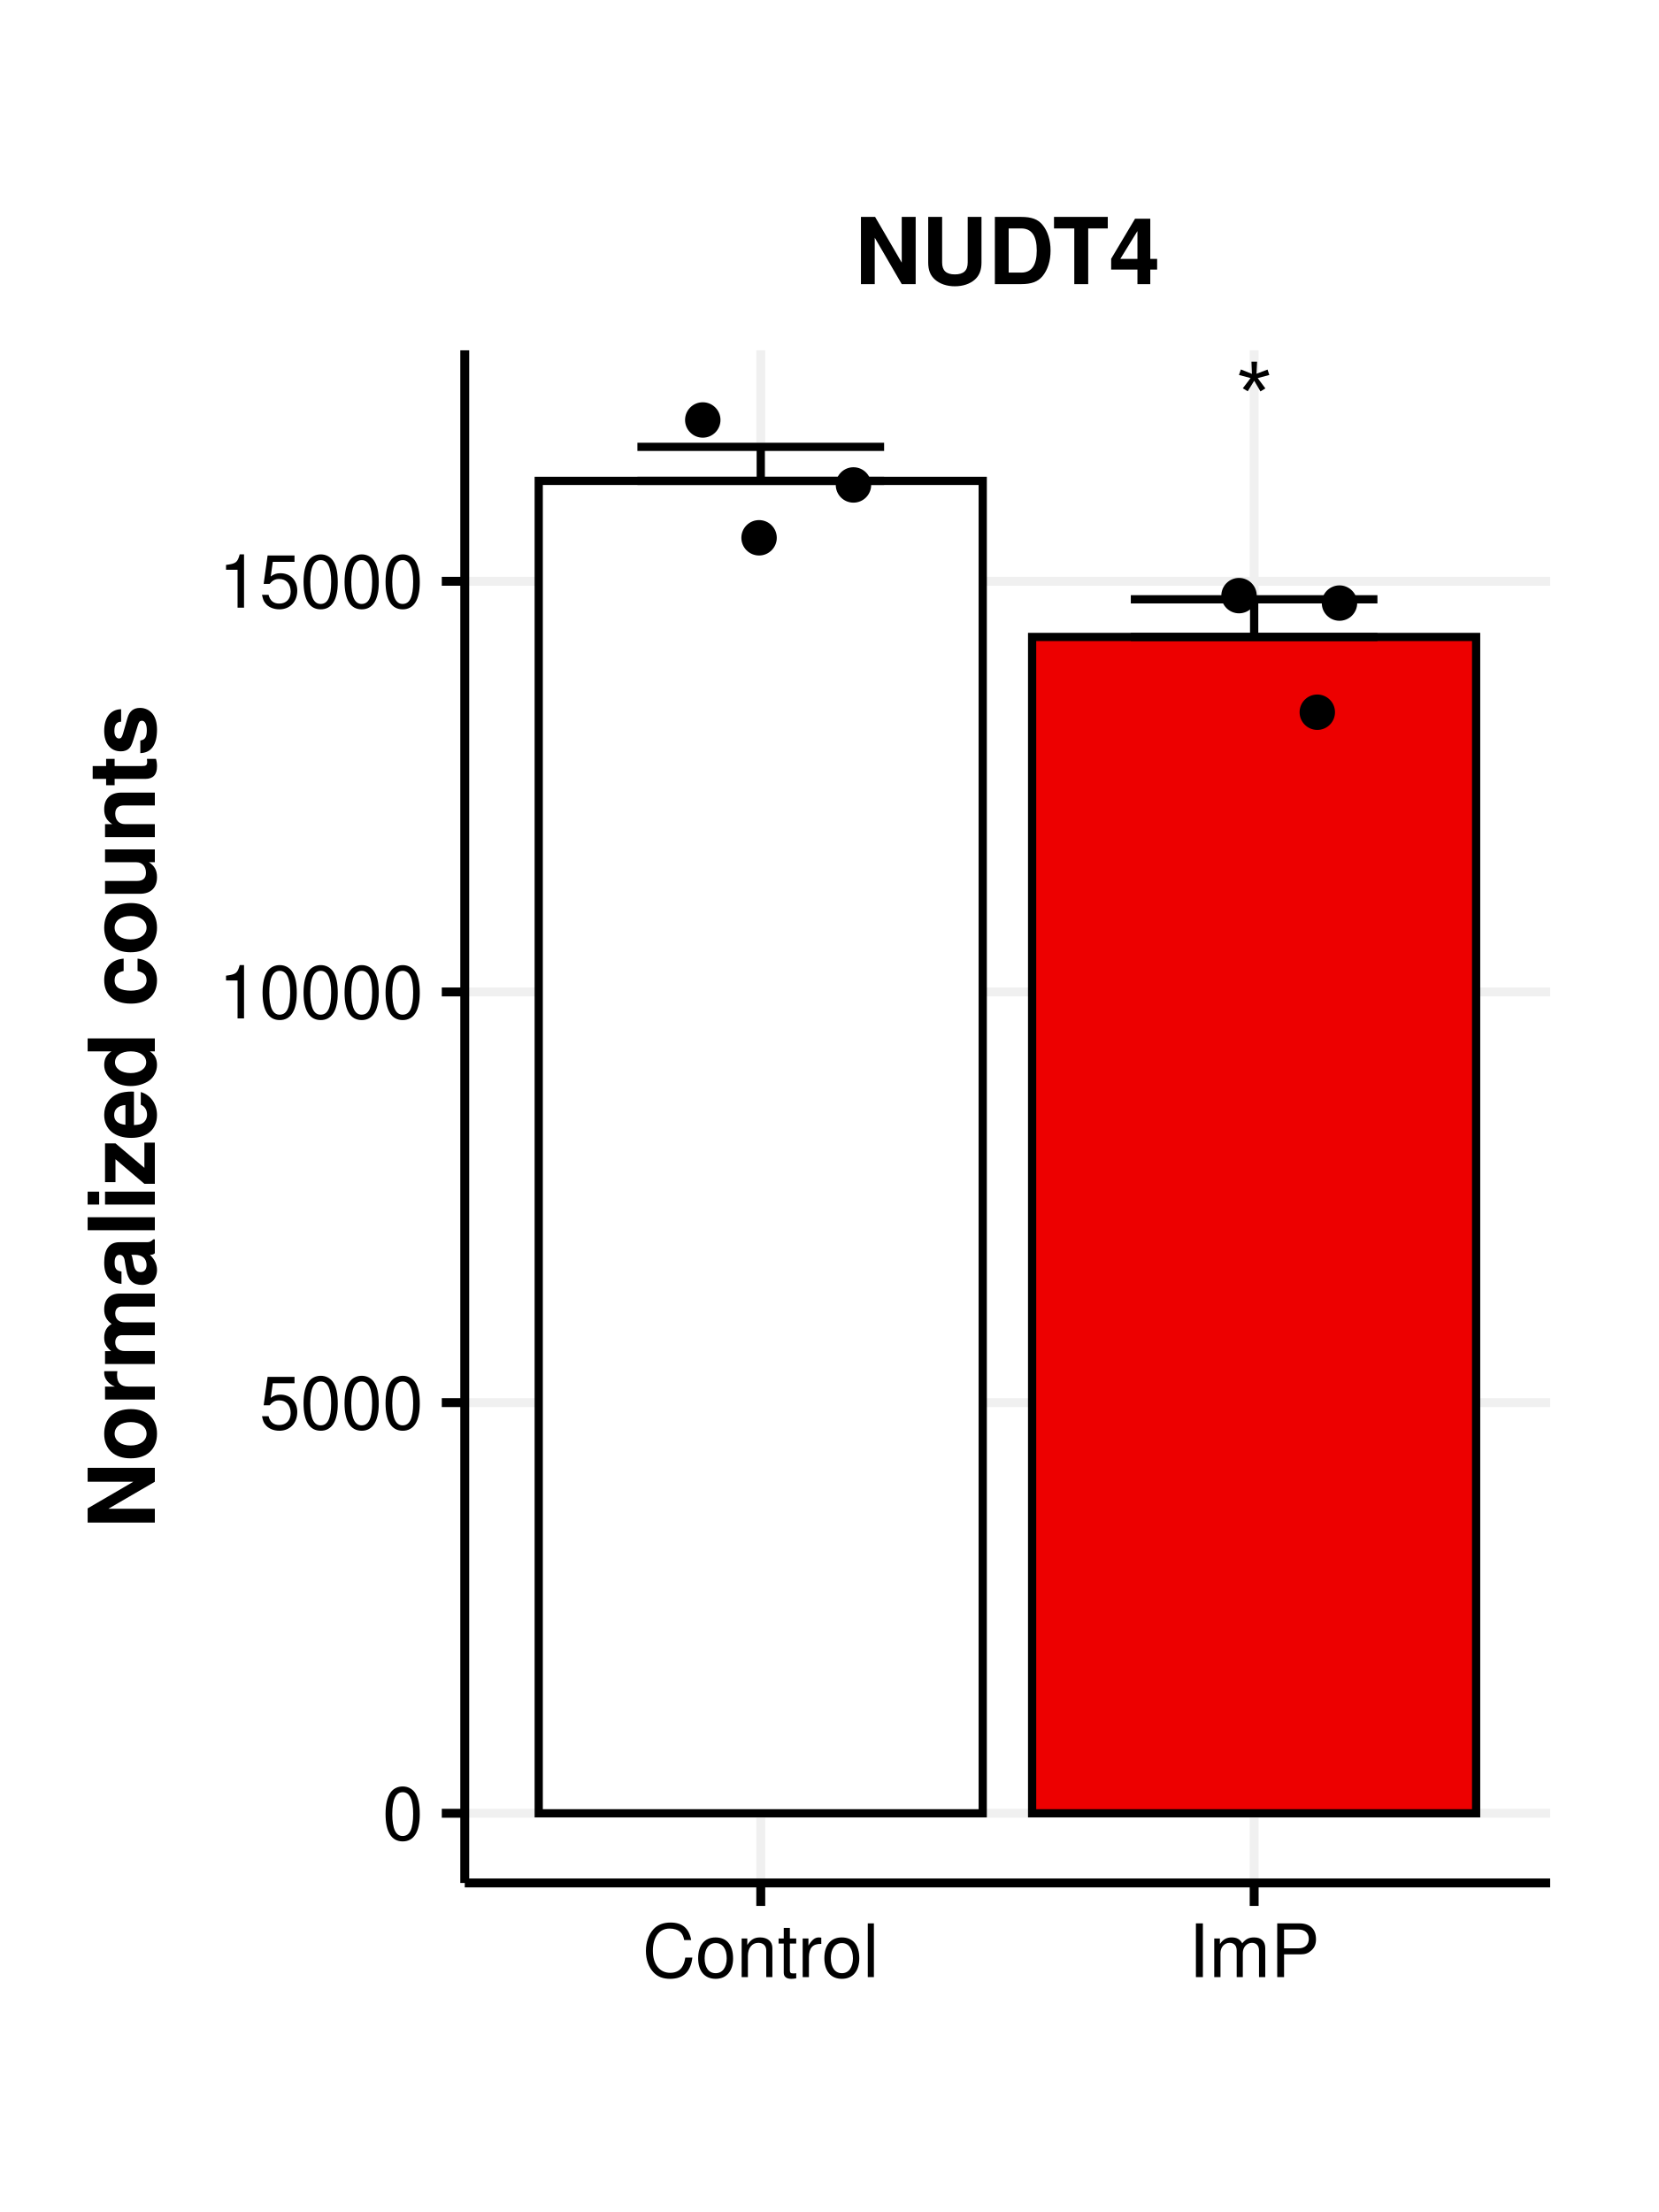
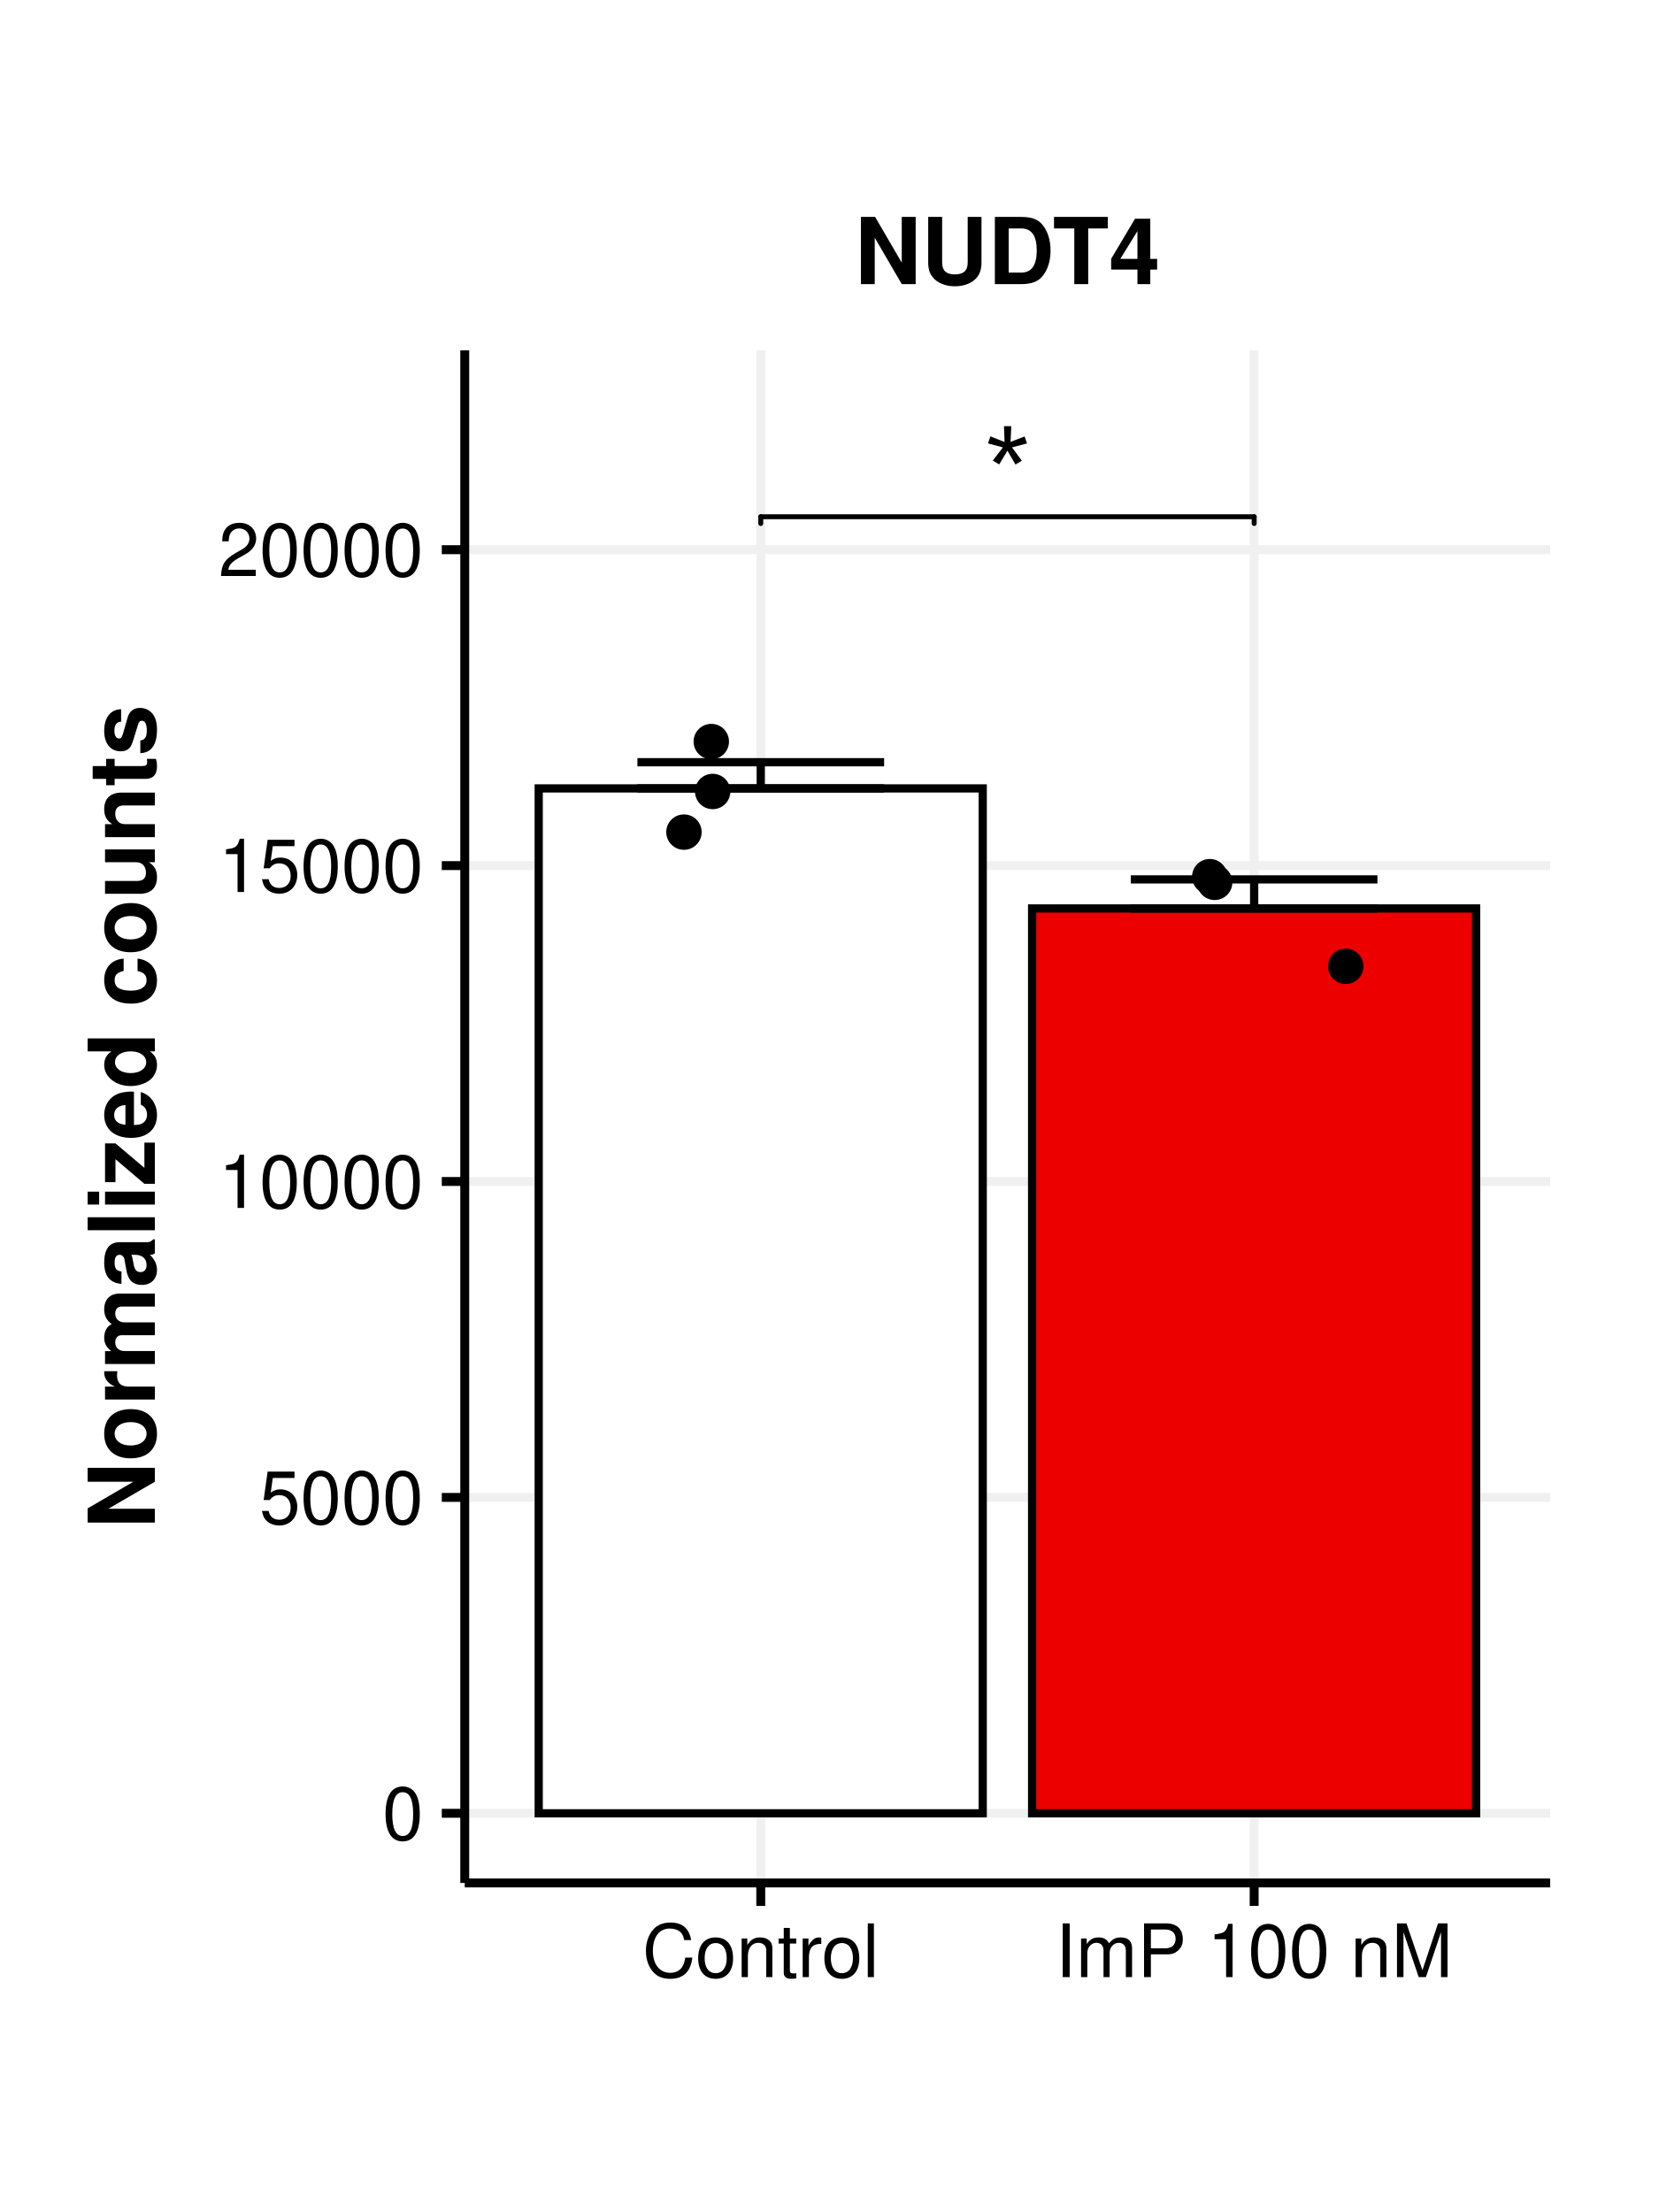
<svg xmlns="http://www.w3.org/2000/svg" class="svglite" width="216.00pt" height="288.00pt" viewBox="0 0 216.00 288.00">
  <defs>
    <style type="text/css">
    .svglite line, .svglite polyline, .svglite polygon, .svglite path, .svglite rect, .svglite circle {
      fill: none;
      stroke: #000000;
      stroke-linecap: round;
      stroke-linejoin: round;
      stroke-miterlimit: 10.00;
    }
    .svglite text {
      white-space: pre;
    }
  </style>
  </defs>
  <rect width="100%" height="100%" style="stroke: none; fill: #FFFFFF;" />
  <defs>
    <clipPath id="cpMC4wMHwyMTYuMDB8MC4wMHwyODguMDA=">
      <rect x="0.00" y="0.00" width="216.00" height="288.00" />
    </clipPath>
  </defs>
  <g clip-path="url(#cpMC4wMHwyMTYuMDB8MC4wMHwyODguMDA=)">
    <rect x="0" y="0.00" width="216.00" height="288.00" style="stroke-width: 1.16; stroke: none; fill: #FFFFFF;" />
  </g>
  <defs>
    <clipPath id="cpNjAuNTF8MjAxLjgzfDQ1LjYxfDI0NS4xNg==">
      <rect x="60.51" y="45.61" width="141.32" height="199.55" />
    </clipPath>
  </defs>
  <g clip-path="url(#cpNjAuNTF8MjAxLjgzfDQ1LjYxfDI0NS4xNg==)">
    <rect x="60.51" y="45.61" width="141.32" height="199.55" style="stroke-width: 1.16; stroke: none; fill: #FFFFFF;" />
    <polyline points="60.51,236.09 201.83,236.09 " style="stroke-width: 1.16; stroke: #F0F0F0; stroke-linecap: butt;" />
-     <polyline points="60.51,182.62 201.83,182.62 " style="stroke-width: 1.16; stroke: #F0F0F0; stroke-linecap: butt;" />
-     <polyline points="60.51,129.15 201.83,129.15 " style="stroke-width: 1.16; stroke: #F0F0F0; stroke-linecap: butt;" />
-     <polyline points="60.51,75.68 201.83,75.68 " style="stroke-width: 1.16; stroke: #F0F0F0; stroke-linecap: butt;" />
+     <polyline points="60.51,194.96 201.83,194.96 " style="stroke-width: 1.16; stroke: #F0F0F0; stroke-linecap: butt;" />
+     <polyline points="60.51,153.83 201.83,153.83 " style="stroke-width: 1.16; stroke: #F0F0F0; stroke-linecap: butt;" />
+     <polyline points="60.51,112.70 201.83,112.70 " style="stroke-width: 1.16; stroke: #F0F0F0; stroke-linecap: butt;" />
+     <polyline points="60.51,71.57 201.83,71.57 " style="stroke-width: 1.16; stroke: #F0F0F0; stroke-linecap: butt;" />
    <polyline points="99.05,245.16 99.05,45.61 " style="stroke-width: 1.16; stroke: #F0F0F0; stroke-linecap: butt;" />
    <polyline points="163.29,245.16 163.29,45.61 " style="stroke-width: 1.16; stroke: #F0F0F0; stroke-linecap: butt;" />
-     <text x="163.29" y="54.68" text-anchor="middle" style="font-size: 11.04px; font-family: &quot;Arial&quot;;" textLength="4.29px" lengthAdjust="spacingAndGlyphs">*</text>
-     <rect x="70.14" y="62.61" width="57.81" height="173.48" style="stroke-width: 1.07; stroke-linecap: butt; stroke-linejoin: miter; fill: #FFFFFF;" />
-     <rect x="134.38" y="82.93" width="57.81" height="153.16" style="stroke-width: 1.07; stroke-linecap: butt; stroke-linejoin: miter; fill: #ED0000;" />
-     <polyline points="82.99,58.18 115.11,58.18 " style="stroke-width: 1.07; stroke-linecap: butt;" />
-     <polyline points="99.05,58.18 99.05,62.61 " style="stroke-width: 1.07; stroke-linecap: butt;" />
-     <polyline points="82.99,62.61 115.11,62.61 " style="stroke-width: 1.07; stroke-linecap: butt;" />
-     <polyline points="147.23,78.03 179.34,78.03 " style="stroke-width: 1.07; stroke-linecap: butt;" />
-     <polyline points="163.29,78.03 163.29,82.93 " style="stroke-width: 1.07; stroke-linecap: butt;" />
-     <polyline points="147.23,82.93 179.34,82.93 " style="stroke-width: 1.07; stroke-linecap: butt;" />
-     <circle cx="98.83" cy="70.02" r="1.95" style="stroke-width: 0.71; fill: #000000;" />
-     <circle cx="91.50" cy="54.68" r="1.95" style="stroke-width: 0.71; fill: #000000;" />
-     <circle cx="111.12" cy="63.14" r="1.95" style="stroke-width: 0.71; fill: #000000;" />
-     <circle cx="174.40" cy="78.52" r="1.95" style="stroke-width: 0.71; fill: #000000;" />
-     <circle cx="161.32" cy="77.55" r="1.95" style="stroke-width: 0.71; fill: #000000;" />
-     <circle cx="171.51" cy="92.73" r="1.95" style="stroke-width: 0.71; fill: #000000;" />
+     <rect x="70.14" y="102.65" width="57.81" height="133.44" style="stroke-width: 1.07; stroke-linecap: butt; stroke-linejoin: miter; fill: #FFFFFF;" />
+     <rect x="134.38" y="118.28" width="57.81" height="117.81" style="stroke-width: 1.07; stroke-linecap: butt; stroke-linejoin: miter; fill: #ED0000;" />
+     <polyline points="82.99,99.24 115.11,99.24 " style="stroke-width: 1.07; stroke-linecap: butt;" />
+     <polyline points="99.05,99.24 99.05,102.65 " style="stroke-width: 1.07; stroke-linecap: butt;" />
+     <polyline points="82.99,102.65 115.11,102.65 " style="stroke-width: 1.07; stroke-linecap: butt;" />
+     <polyline points="147.23,114.50 179.34,114.50 " style="stroke-width: 1.07; stroke-linecap: butt;" />
+     <polyline points="163.29,114.50 163.29,118.28 " style="stroke-width: 1.07; stroke-linecap: butt;" />
+     <polyline points="147.23,118.28 179.34,118.28 " style="stroke-width: 1.07; stroke-linecap: butt;" />
+     <circle cx="89.05" cy="108.34" r="1.95" style="stroke-width: 0.71; fill: #000000;" />
+     <circle cx="92.61" cy="96.55" r="1.95" style="stroke-width: 0.71; fill: #000000;" />
+     <circle cx="92.79" cy="103.05" r="1.95" style="stroke-width: 0.71; fill: #000000;" />
+     <circle cx="158.15" cy="114.88" r="1.95" style="stroke-width: 0.71; fill: #000000;" />
+     <circle cx="157.51" cy="114.14" r="1.95" style="stroke-width: 0.71; fill: #000000;" />
+     <circle cx="175.22" cy="125.81" r="1.95" style="stroke-width: 0.71; fill: #000000;" />
+     <text x="131.17" y="65.28" text-anchor="middle" style="font-size: 14.23px; font-family: &quot;Arial&quot;;" textLength="5.54px" lengthAdjust="spacingAndGlyphs">*</text>
+     <line x1="99.05" y1="68.16" x2="99.05" y2="67.28" style="stroke-width: 0.64;" />
+     <line x1="99.05" y1="67.28" x2="163.29" y2="67.28" style="stroke-width: 0.64;" />
+     <line x1="163.29" y1="67.28" x2="163.29" y2="68.16" style="stroke-width: 0.64;" />
    <rect x="60.51" y="45.61" width="141.32" height="199.55" style="stroke-width: 1.16; stroke: none;" />
  </g>
  <g clip-path="url(#cpMC4wMHwyMTYuMDB8MC4wMHwyODguMDA=)">
    <polyline points="60.51,245.16 60.51,45.61 " style="stroke-width: 1.16; stroke-linecap: butt;" />
    <text x="55.13" y="239.53" text-anchor="end" style="font-size: 9.60px; font-family: &quot;Helvetica&quot;;" textLength="5.34px" lengthAdjust="spacingAndGlyphs">0</text>
-     <text x="55.13" y="186.06" text-anchor="end" style="font-size: 9.60px; font-family: &quot;Helvetica&quot;;" textLength="21.34px" lengthAdjust="spacingAndGlyphs">5000</text>
-     <text x="55.13" y="132.59" text-anchor="end" style="font-size: 9.60px; font-family: &quot;Helvetica&quot;;" textLength="26.68px" lengthAdjust="spacingAndGlyphs">10000</text>
-     <text x="55.13" y="79.12" text-anchor="end" style="font-size: 9.60px; font-family: &quot;Helvetica&quot;;" textLength="26.68px" lengthAdjust="spacingAndGlyphs">15000</text>
+     <text x="55.13" y="198.40" text-anchor="end" style="font-size: 9.60px; font-family: &quot;Helvetica&quot;;" textLength="21.34px" lengthAdjust="spacingAndGlyphs">5000</text>
+     <text x="55.13" y="157.27" text-anchor="end" style="font-size: 9.60px; font-family: &quot;Helvetica&quot;;" textLength="26.68px" lengthAdjust="spacingAndGlyphs">10000</text>
+     <text x="55.13" y="116.14" text-anchor="end" style="font-size: 9.60px; font-family: &quot;Helvetica&quot;;" textLength="26.68px" lengthAdjust="spacingAndGlyphs">15000</text>
+     <text x="55.13" y="75.01" text-anchor="end" style="font-size: 9.60px; font-family: &quot;Helvetica&quot;;" textLength="26.68px" lengthAdjust="spacingAndGlyphs">20000</text>
    <polyline points="57.52,236.09 60.51,236.09 " style="stroke-width: 1.16; stroke-linecap: butt;" />
-     <polyline points="57.52,182.62 60.51,182.62 " style="stroke-width: 1.16; stroke-linecap: butt;" />
-     <polyline points="57.52,129.15 60.51,129.15 " style="stroke-width: 1.16; stroke-linecap: butt;" />
-     <polyline points="57.52,75.68 60.51,75.68 " style="stroke-width: 1.16; stroke-linecap: butt;" />
+     <polyline points="57.52,194.96 60.51,194.96 " style="stroke-width: 1.16; stroke-linecap: butt;" />
+     <polyline points="57.52,153.83 60.51,153.83 " style="stroke-width: 1.16; stroke-linecap: butt;" />
+     <polyline points="57.52,112.70 60.51,112.70 " style="stroke-width: 1.16; stroke-linecap: butt;" />
+     <polyline points="57.52,71.57 60.51,71.57 " style="stroke-width: 1.16; stroke-linecap: butt;" />
    <polyline points="60.51,245.16 201.83,245.16 " style="stroke-width: 1.16; stroke-linecap: butt;" />
    <polyline points="99.05,248.15 99.05,245.16 " style="stroke-width: 1.16; stroke-linecap: butt;" />
    <polyline points="163.29,248.15 163.29,245.16 " style="stroke-width: 1.16; stroke-linecap: butt;" />
    <text x="99.05" y="257.42" text-anchor="middle" style="font-size: 9.60px; font-family: &quot;Helvetica&quot;;" textLength="30.92px" lengthAdjust="spacingAndGlyphs">Control</text>
-     <text x="163.29" y="257.42" text-anchor="middle" style="font-size: 9.60px; font-family: &quot;Helvetica&quot;;" textLength="17.06px" lengthAdjust="spacingAndGlyphs">ImP</text>
+     <text x="163.29" y="257.42" text-anchor="middle" style="font-size: 9.60px; font-family: &quot;Helvetica&quot;;" textLength="51.72px" lengthAdjust="spacingAndGlyphs">ImP 100 nM</text>
    <text transform="translate(20.16,145.39) rotate(-90)" text-anchor="middle" style="font-size: 12.00px; font-weight: bold; font-family: &quot;Helvetica&quot;;" textLength="107.35px" lengthAdjust="spacingAndGlyphs">Normalized counts</text>
    <text x="131.17" y="36.99" text-anchor="middle" style="font-size: 12.00px; font-weight: bold; font-family: &quot;Helvetica&quot;;" textLength="40.01px" lengthAdjust="spacingAndGlyphs">NUDT4</text>
  </g>
</svg>
